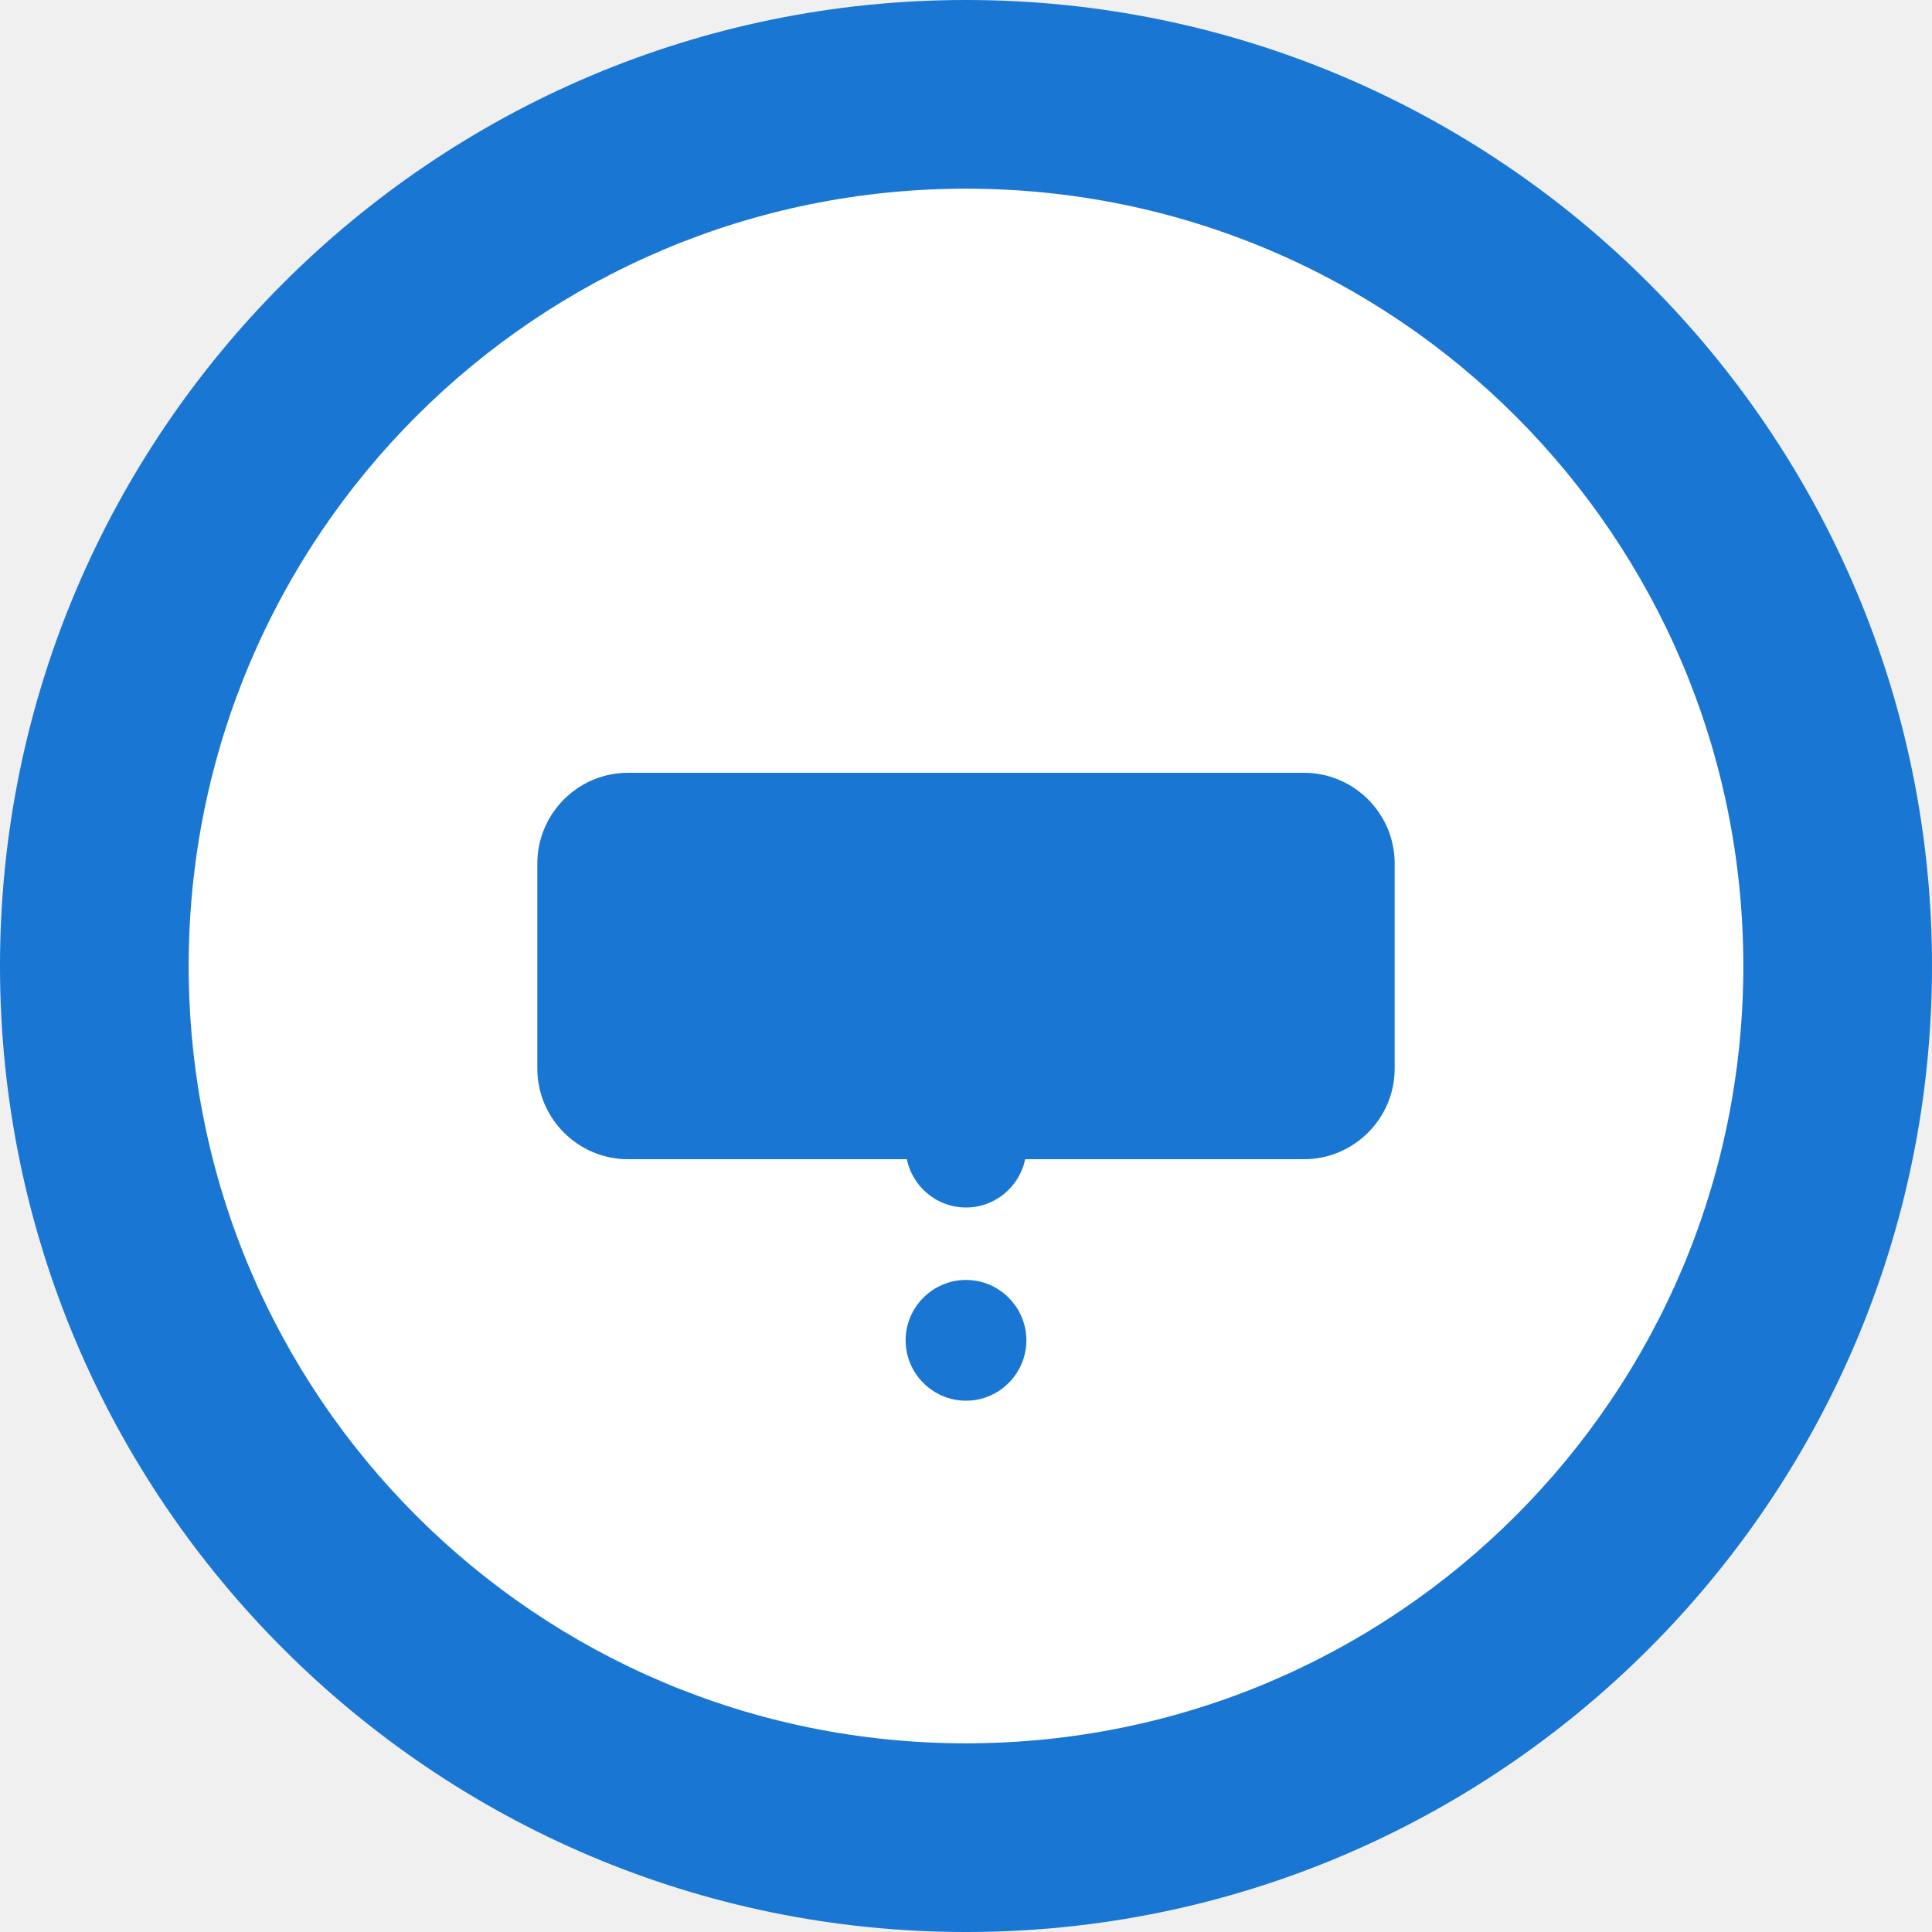
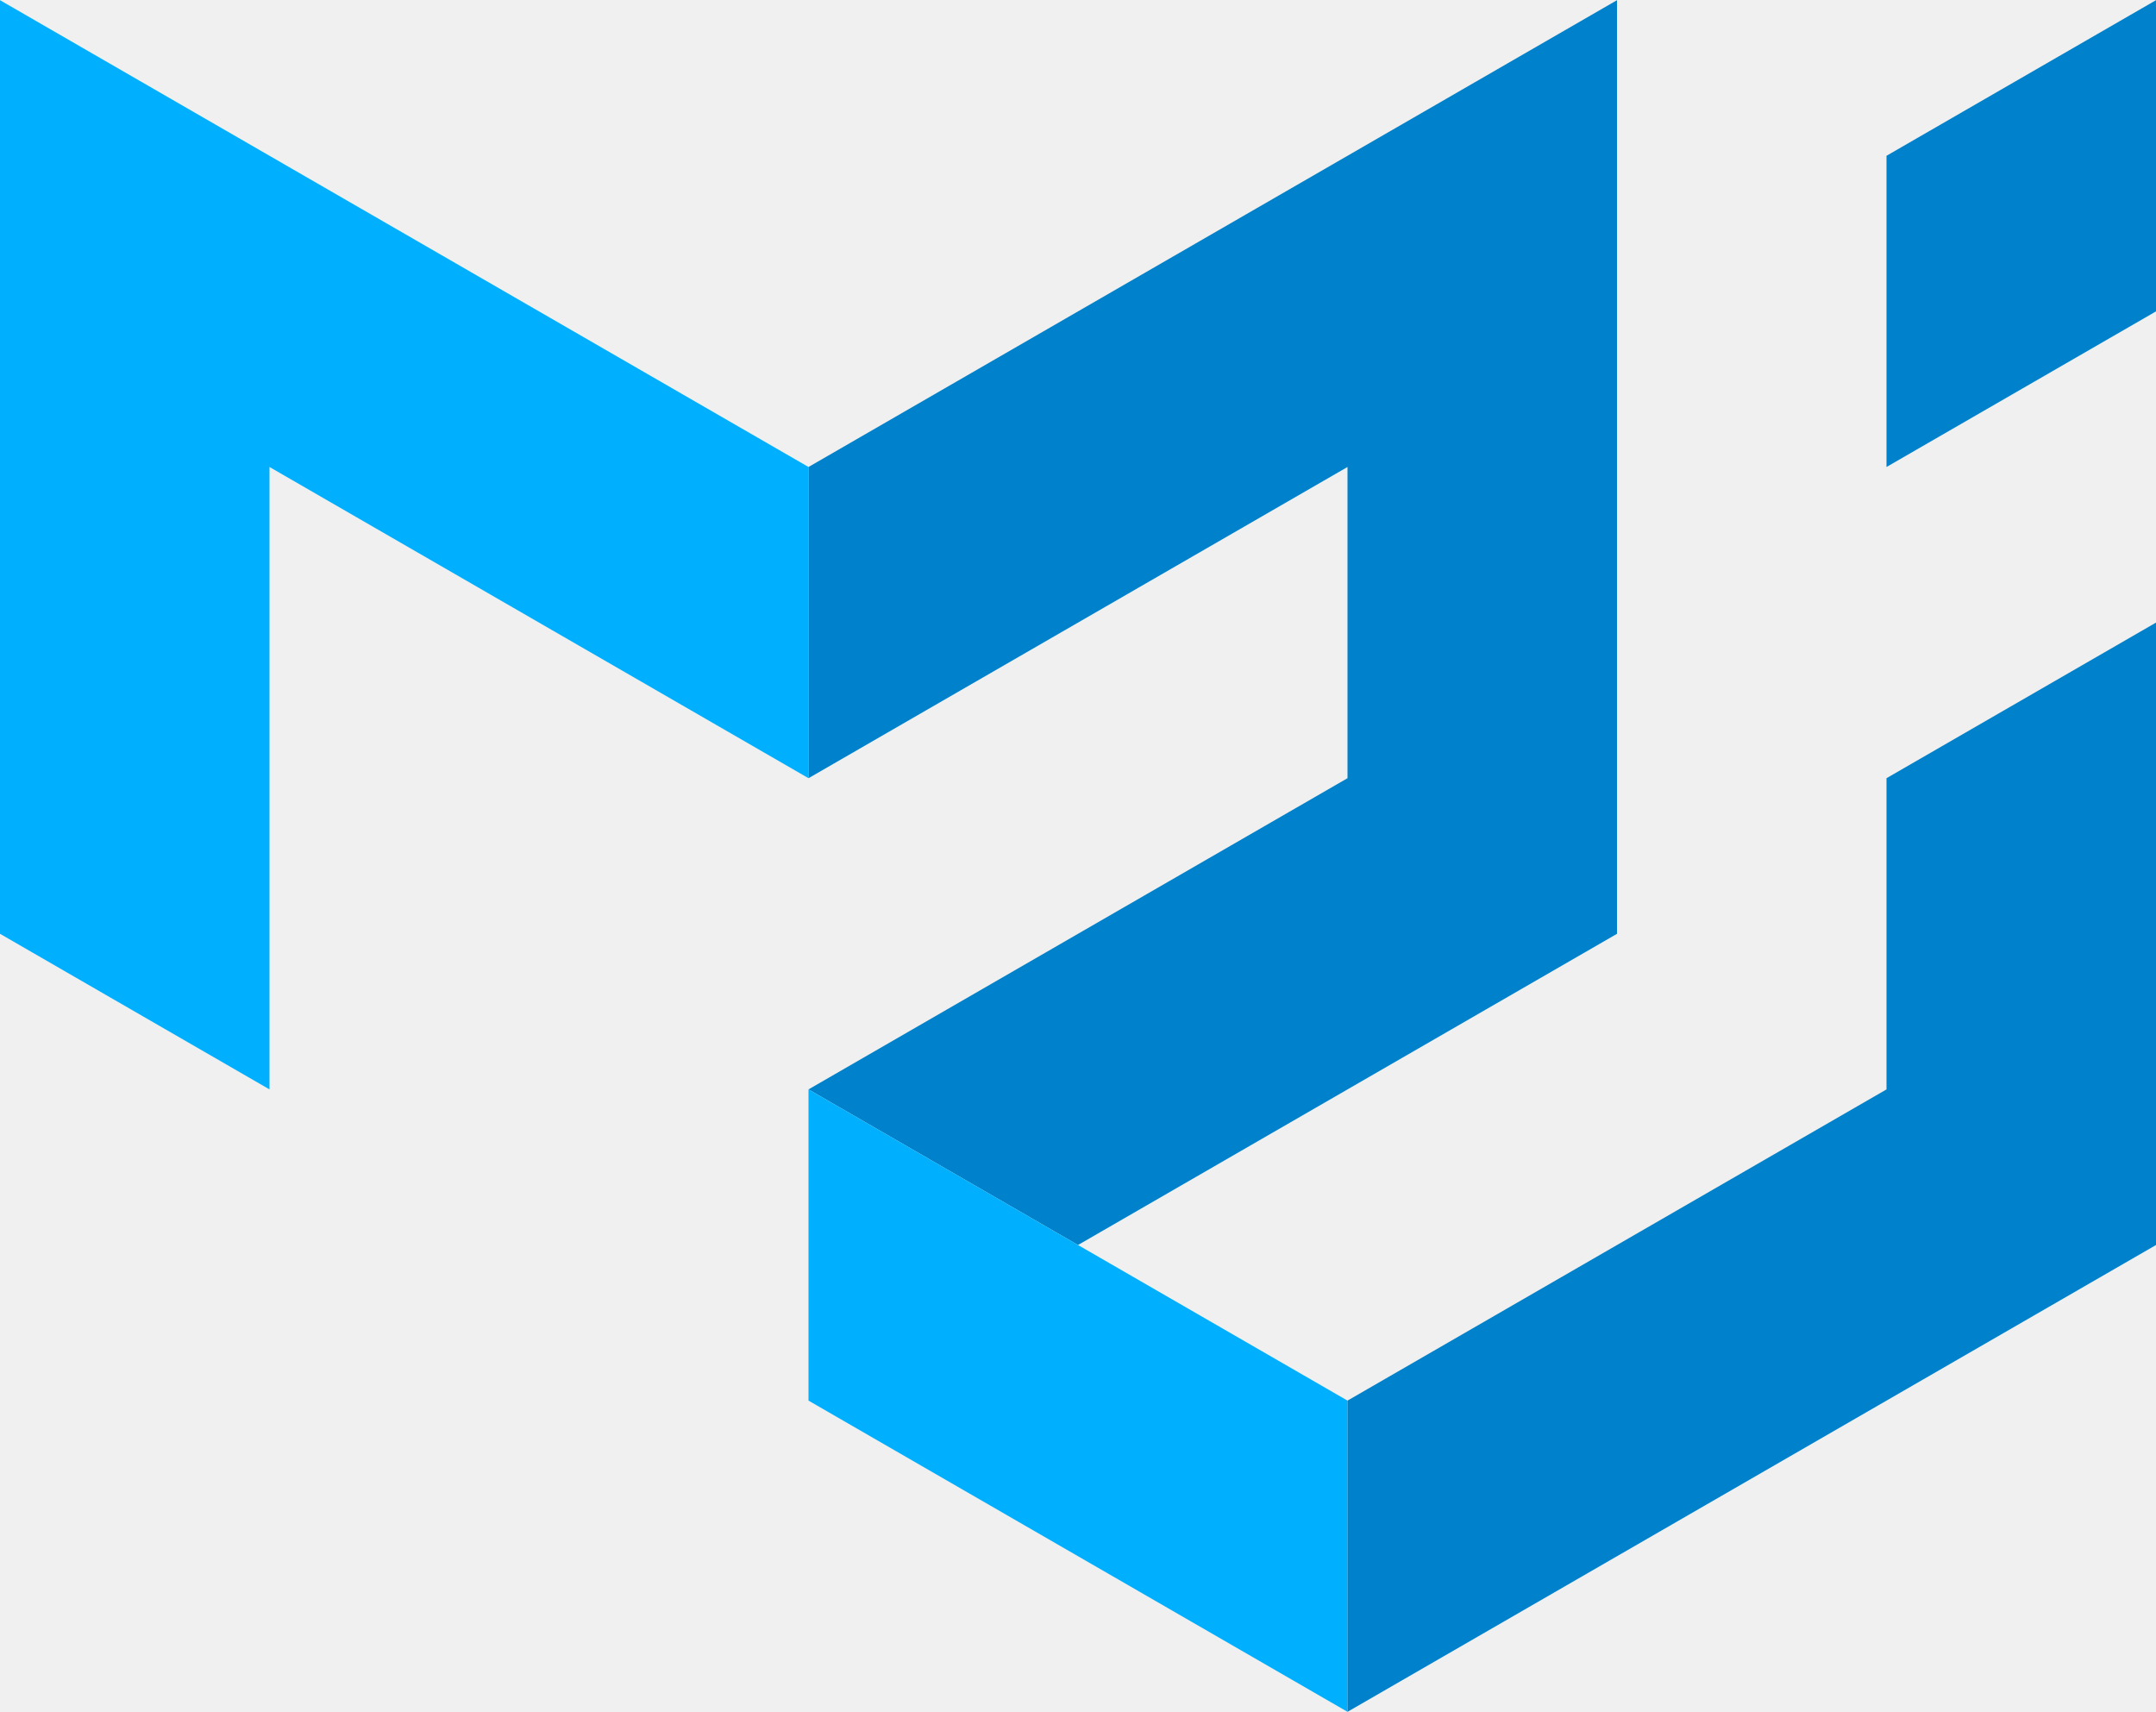
- <svg xmlns="http://www.w3.org/2000/svg" viewBox="0 0 128 128">
-   <path fill="#1976D2" d="M64 0C28.7 0 0 28.7 0 64s28.7 64 64 64 64-28.7 64-64S99.3 0 64 0z" />
-   <path fill="#fff" d="M64 12.5c28.456 0 51.5 23.044 51.5 51.5S92.456 115.5 64 115.5 12.5 92.456 12.5 64 35.544 12.5 64 12.5z" />
-   <path fill="#1976D2" d="M86.4 51.2c3.3 0 6 2.7 6 6v13.6c0 3.3-2.7 6-6 6H41.6c-3.3 0-6-2.7-6-6V57.2c0-3.3 2.7-6 6-6h44.8zM64 92.8c-2.2 0-4-1.8-4-4s1.8-4 4-4 4 1.8 4 4-1.8 4-4 4zm0-12.8c-2.2 0-4-1.8-4-4s1.8-4 4-4 4 1.8 4 4-1.8 4-4 4zm-16-16c-2.2 0-4-1.8-4-4s1.8-4 4-4 4 1.8 4 4-1.8 4-4 4zm32 0c-2.2 0-4-1.8-4-4s1.8-4 4-4 4 1.8 4 4-1.8 4-4 4z" />
+ <svg xmlns="http://www.w3.org/2000/svg" viewBox="0 0 600 476.3" width="2500" height="1985">
+   <path d="M0 259.8V0l225 129.9v86.6L75 129.9v173.2z" fill="#00b0ff" />
+   <path d="M225 129.9L450 0v259.8l-150 86.6-75-43.3 150-86.6v-86.6l-150 86.6z" fill="#0081cb" />
+   <path d="M225 303.1v86.6l150 86.6v-86.6z" fill="#00b0ff" />
+   <path d="M375 476.3l225-129.9V173.2l-75 43.3v86.6l-150 86.6zm150-346.4V43.3L600 0v86.6z" fill="#0081cb" />
</svg>
